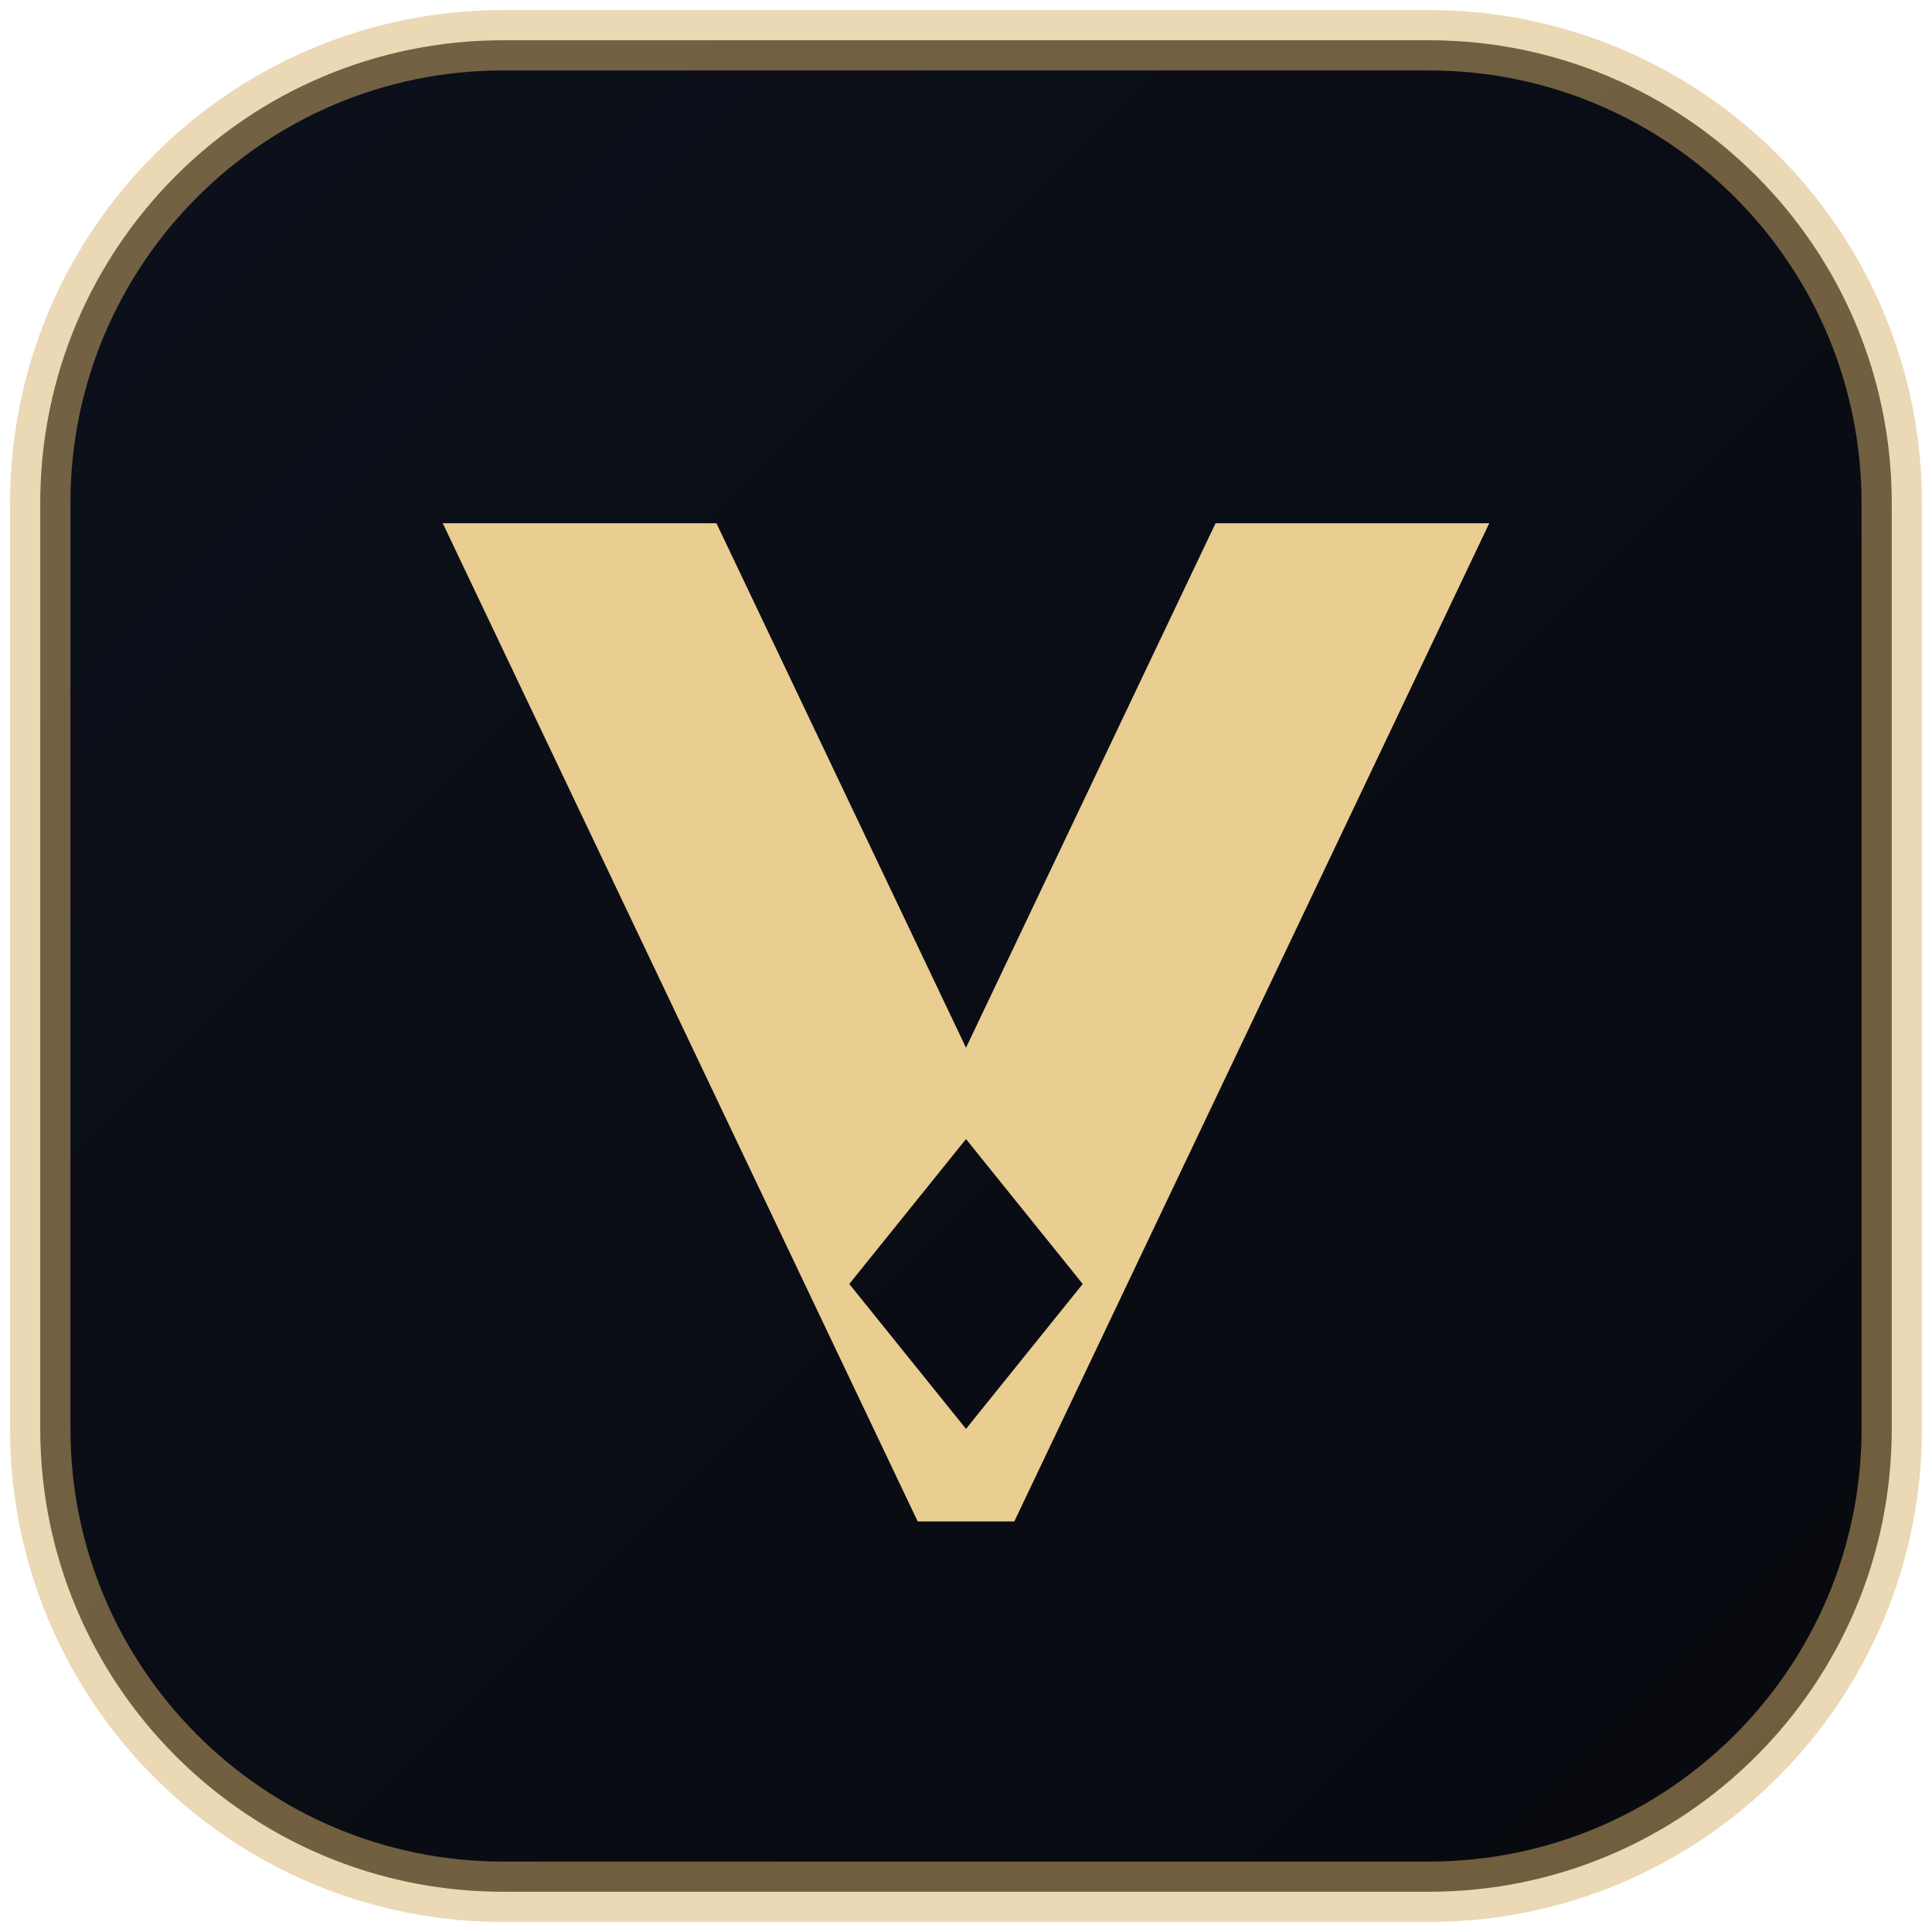
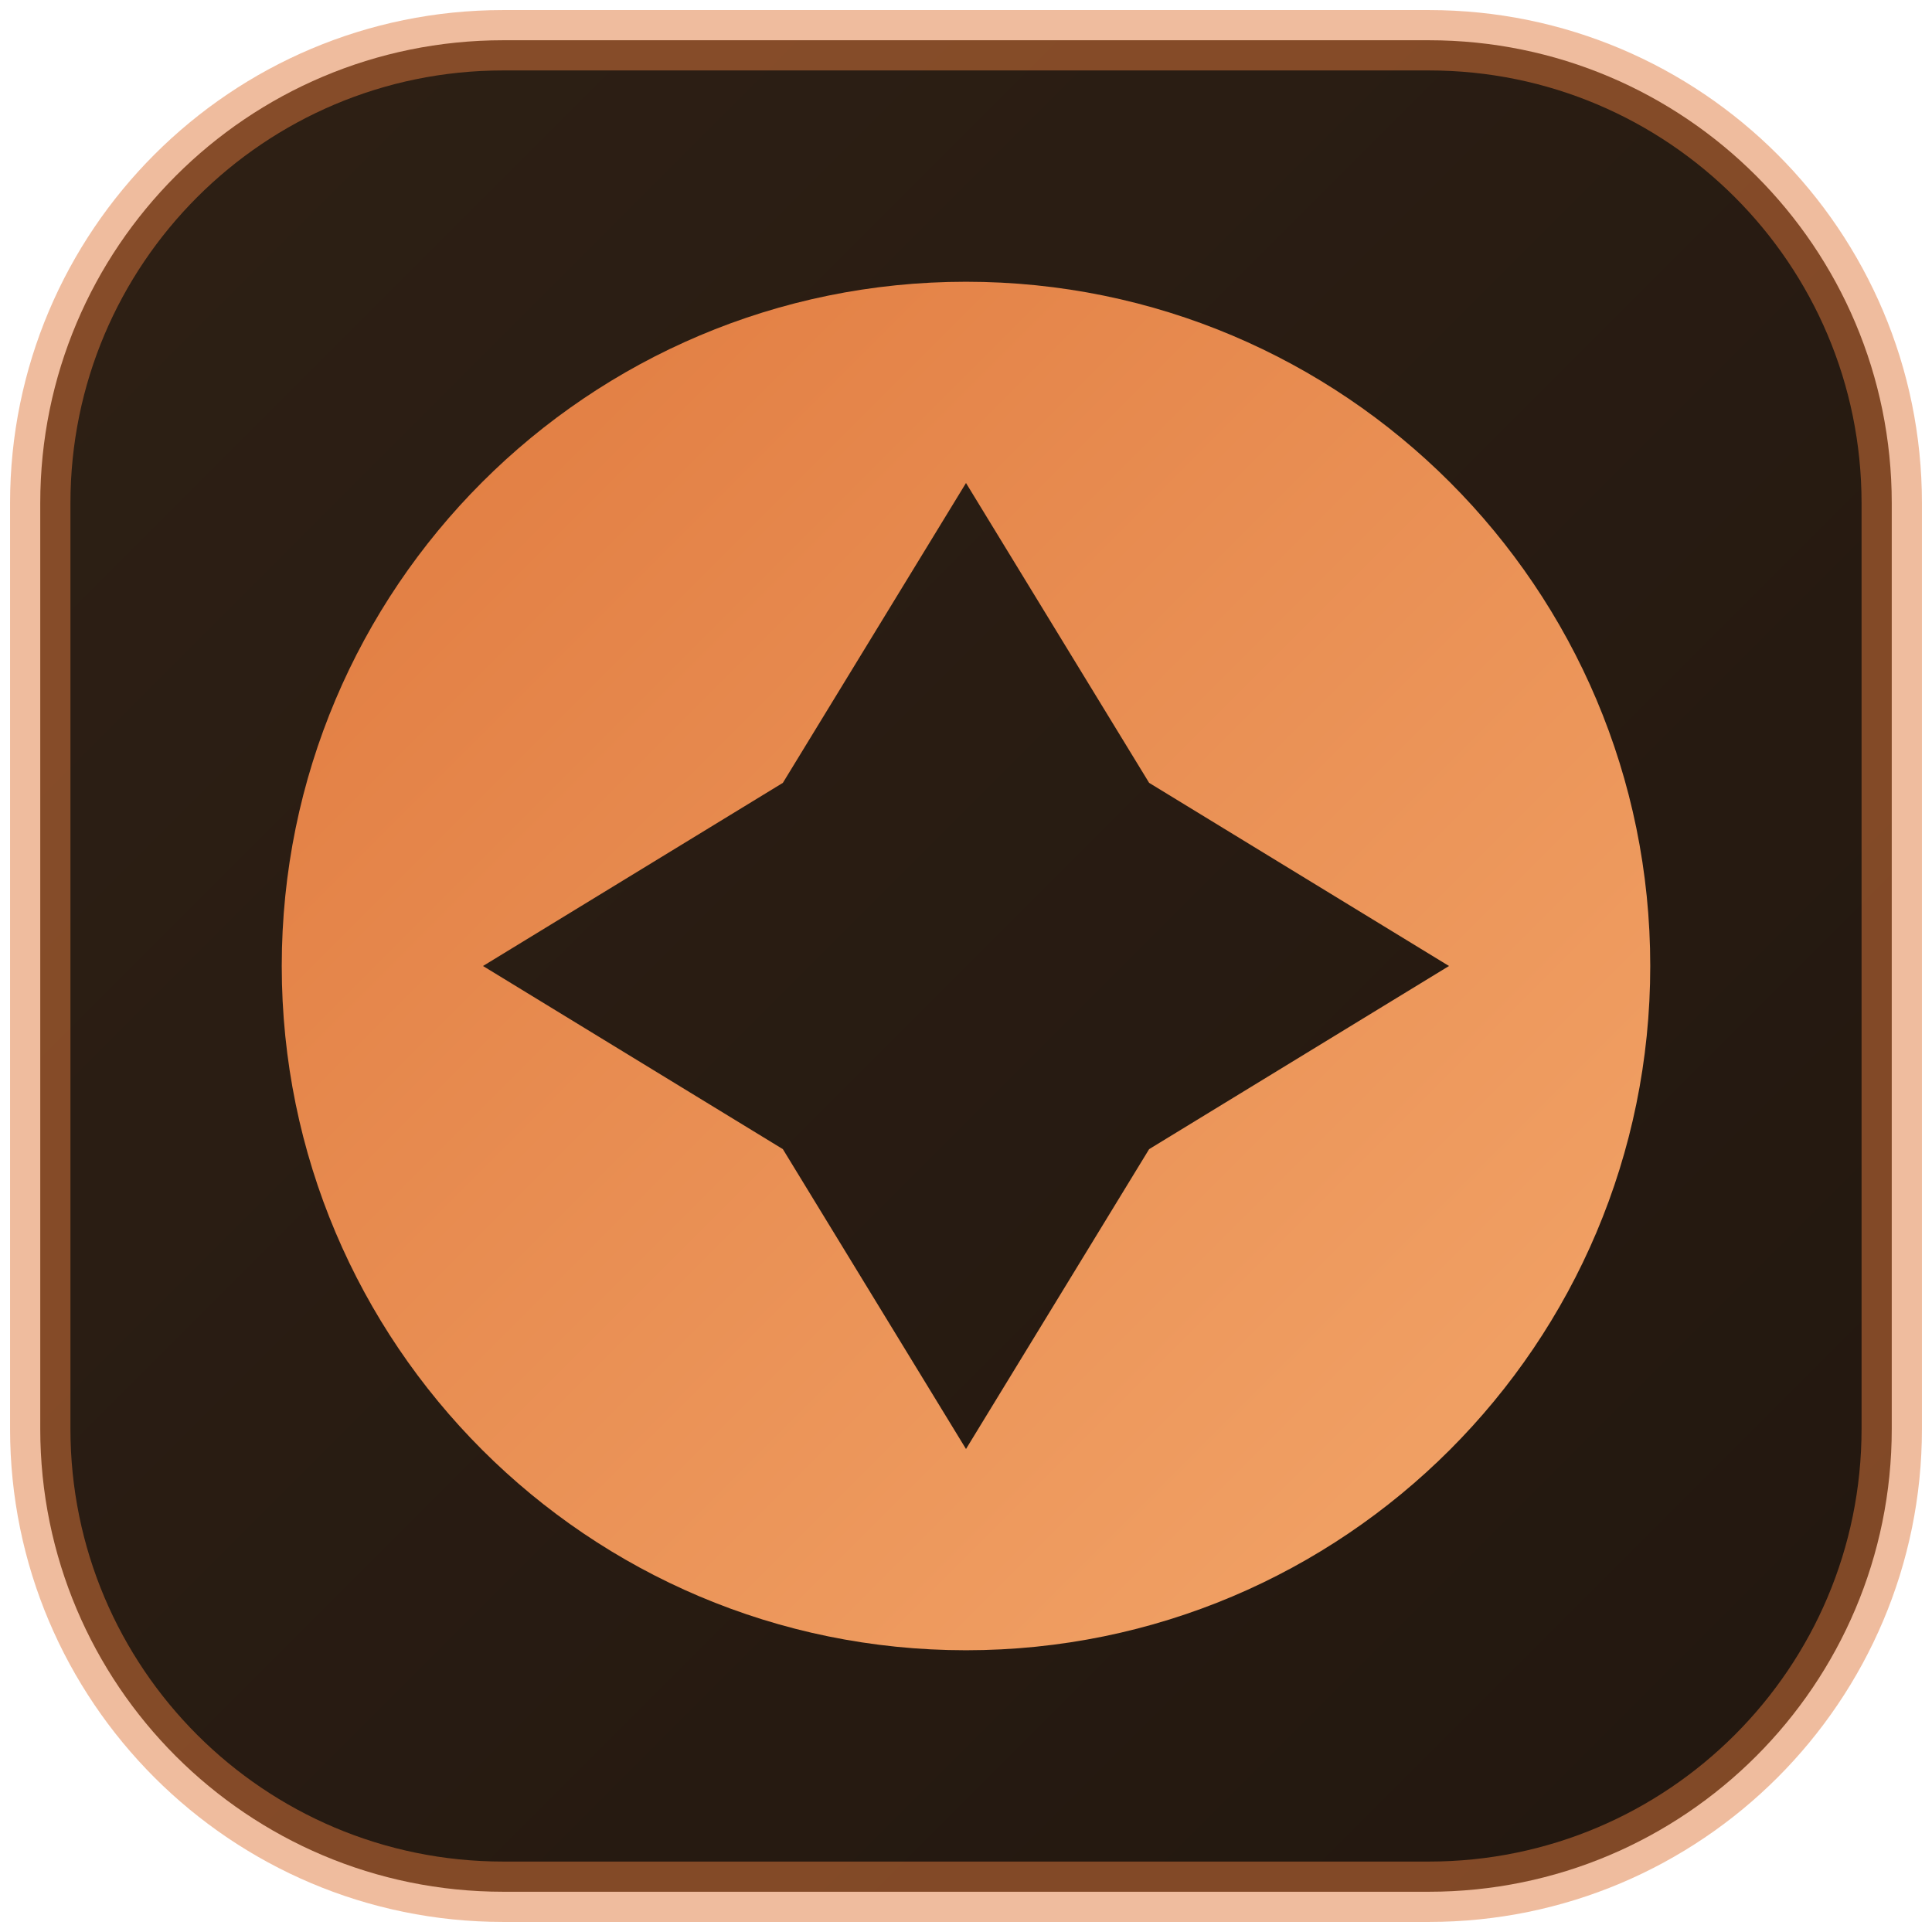
<svg xmlns="http://www.w3.org/2000/svg" viewBox="0 0 48 48">
  <defs>
    <linearGradient id="vg" x1="0" y1="0" x2="1" y2="1">
-       <stop offset="0" stop-color="#0D111B" />
-       <stop offset="1" stop-color="#07090F" />
+       <stop offset="0" stop-color="#2E2015" />
+       <stop offset="1" stop-color="#22170F" />
+     </linearGradient>
+     <linearGradient id="vsl" x1="0" y1="0" x2="1" y2="1">
+       <stop offset="0" stop-color="#E07A3F" />
+       <stop offset="1" stop-color="#F3A66A" />
    </linearGradient>
  </defs>
  <rect x="1" y="1" width="46" height="46" rx="11.5" fill="url(#vg)" />
-   <rect x="1" y="1" width="46" height="46" rx="11.5" fill="none" stroke="#D8B26C" stroke-opacity="0.5" stroke-width="1.5" />
-   <path fill-rule="evenodd" d="M11 13 H17.8 L24 26.03 L30.2 13 H37 L25.2 37.8 H22.8 Z M24 28.3 L26.9 31.9 L24 35.5 L21.1 31.9 Z" fill="#E9CD91" />
+   <rect x="1" y="1" width="46" height="46" rx="11.5" fill="none" stroke="#E07A3F" stroke-opacity="0.5" stroke-width="1.5" />
+   <path fill-rule="evenodd" d="M24 7 A17 17 0 1 0 24 41 A17 17 0 1 0 24 7 Z M24 12 L28.55 19.45 L36 24 L28.55 28.55 L24 36 L19.45 28.55 L12 24 L19.45 19.45 Z" fill="url(#vsl)" />
</svg>
